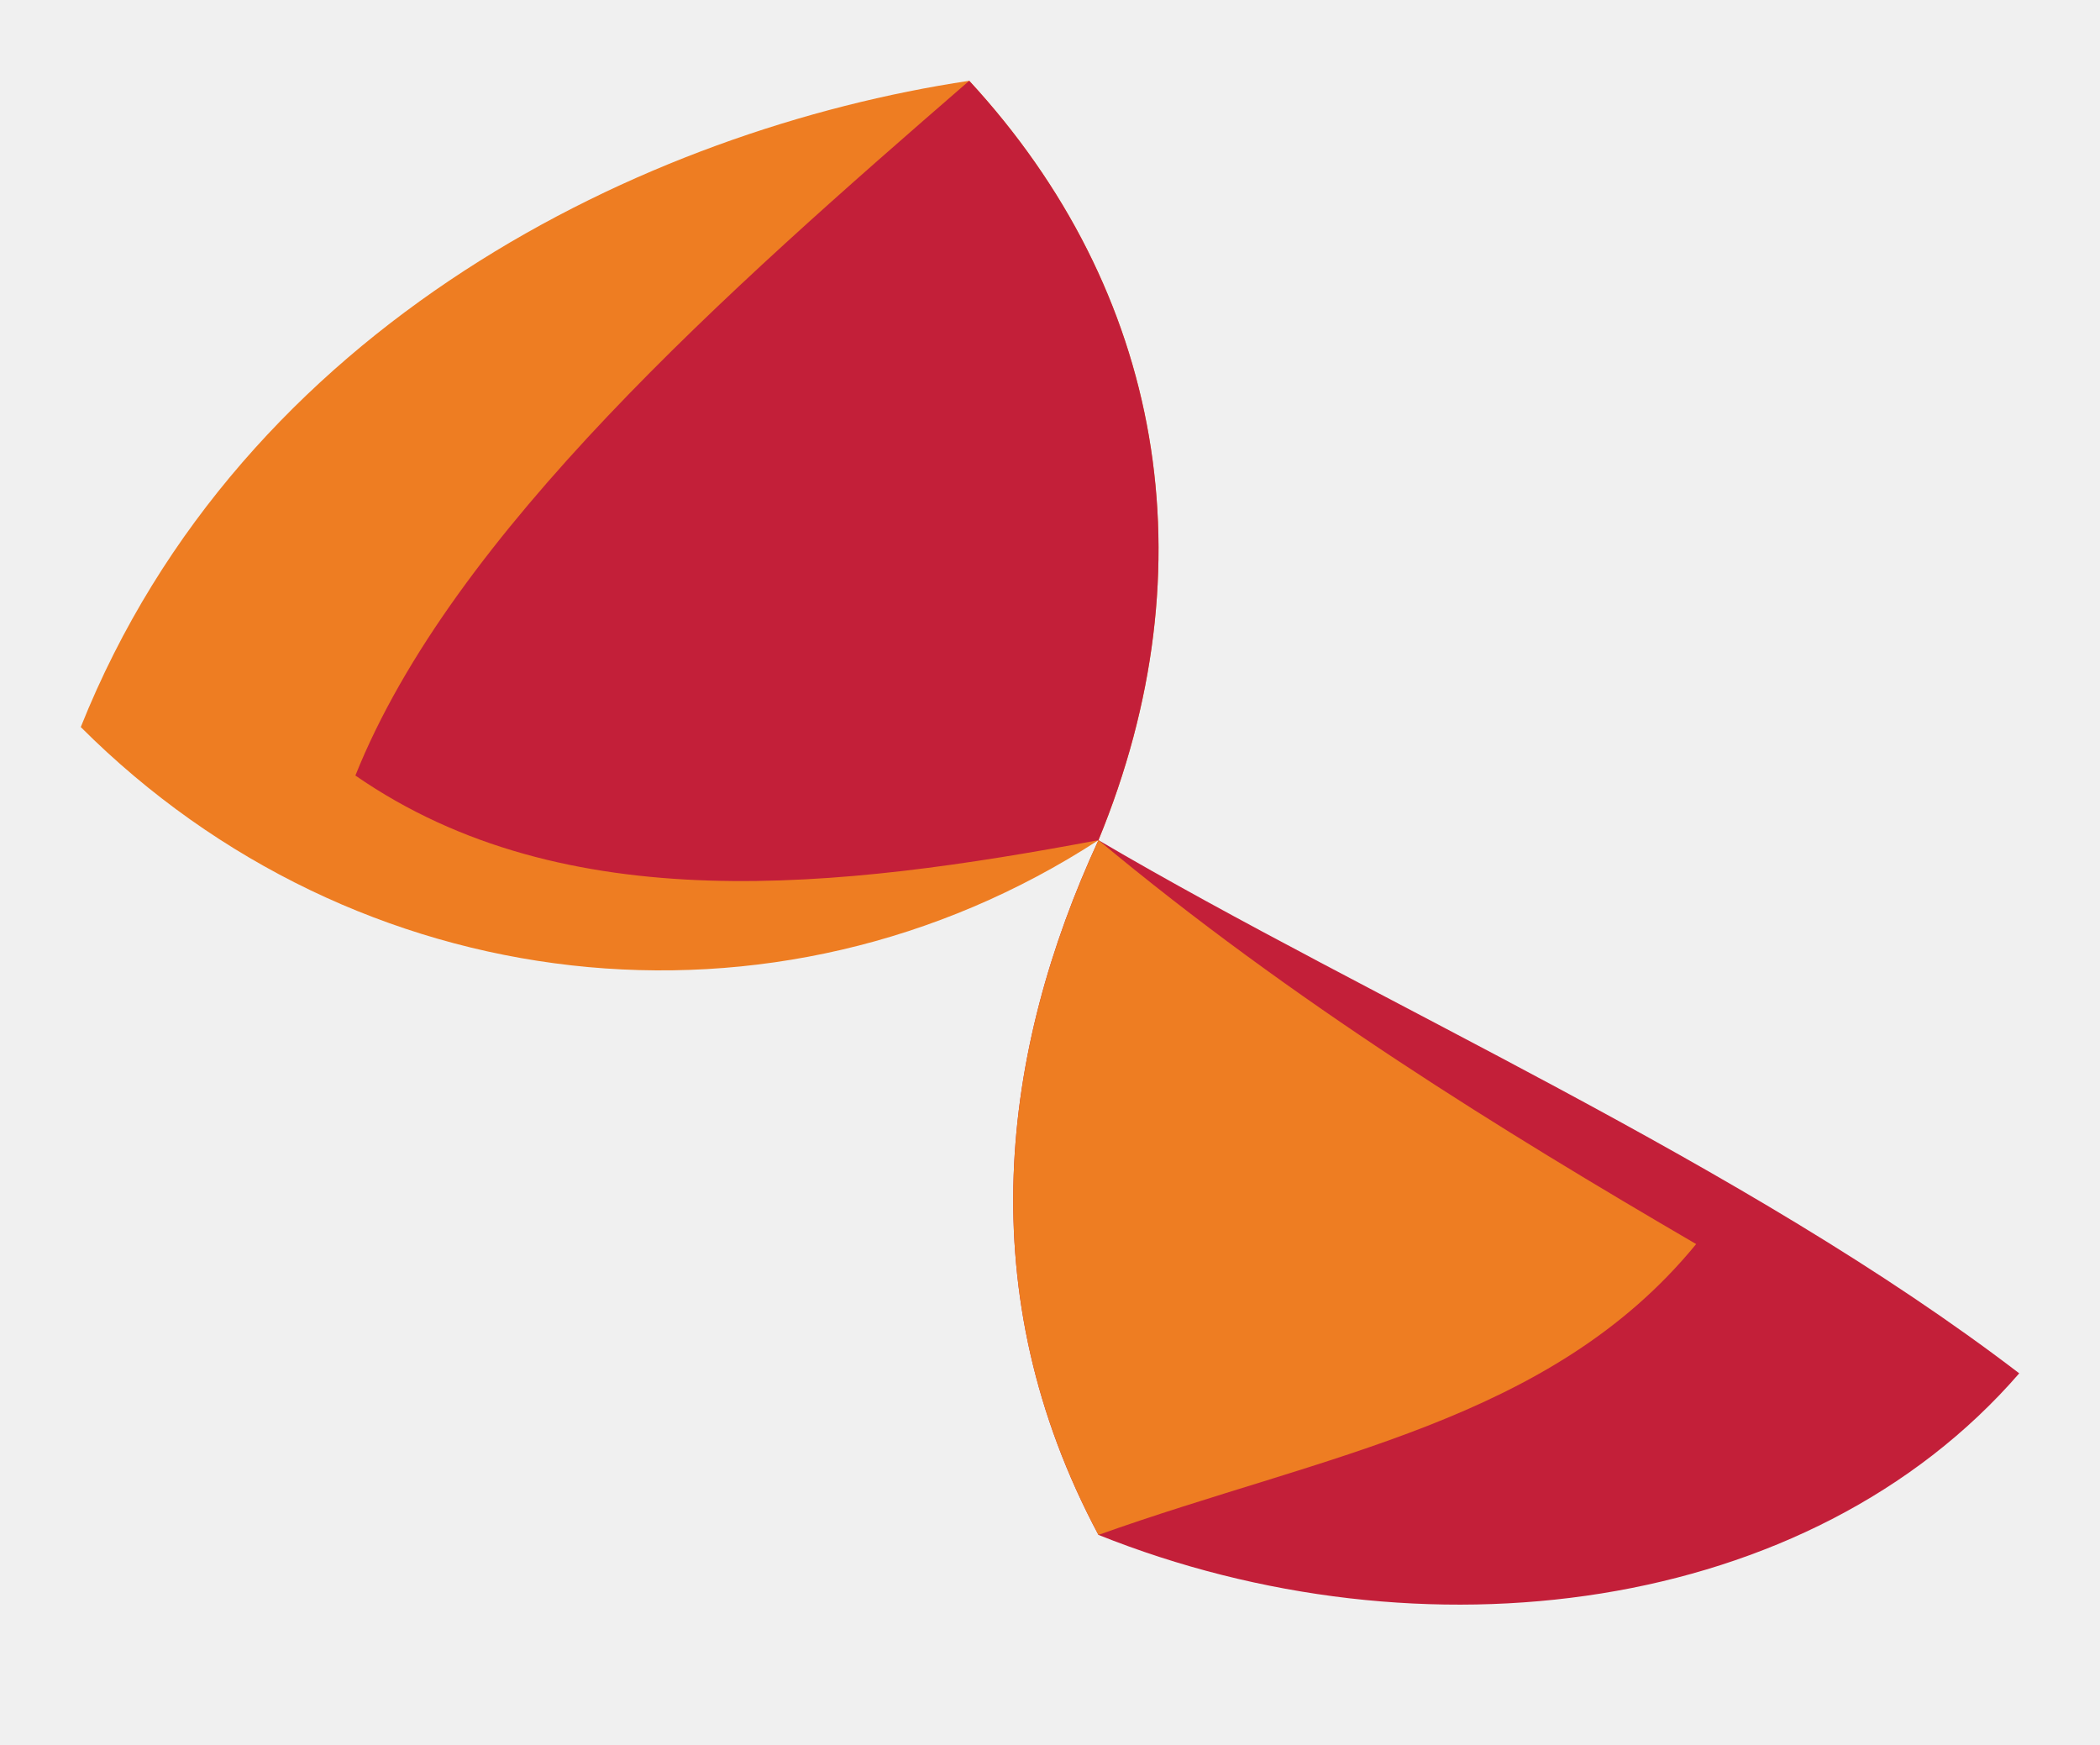
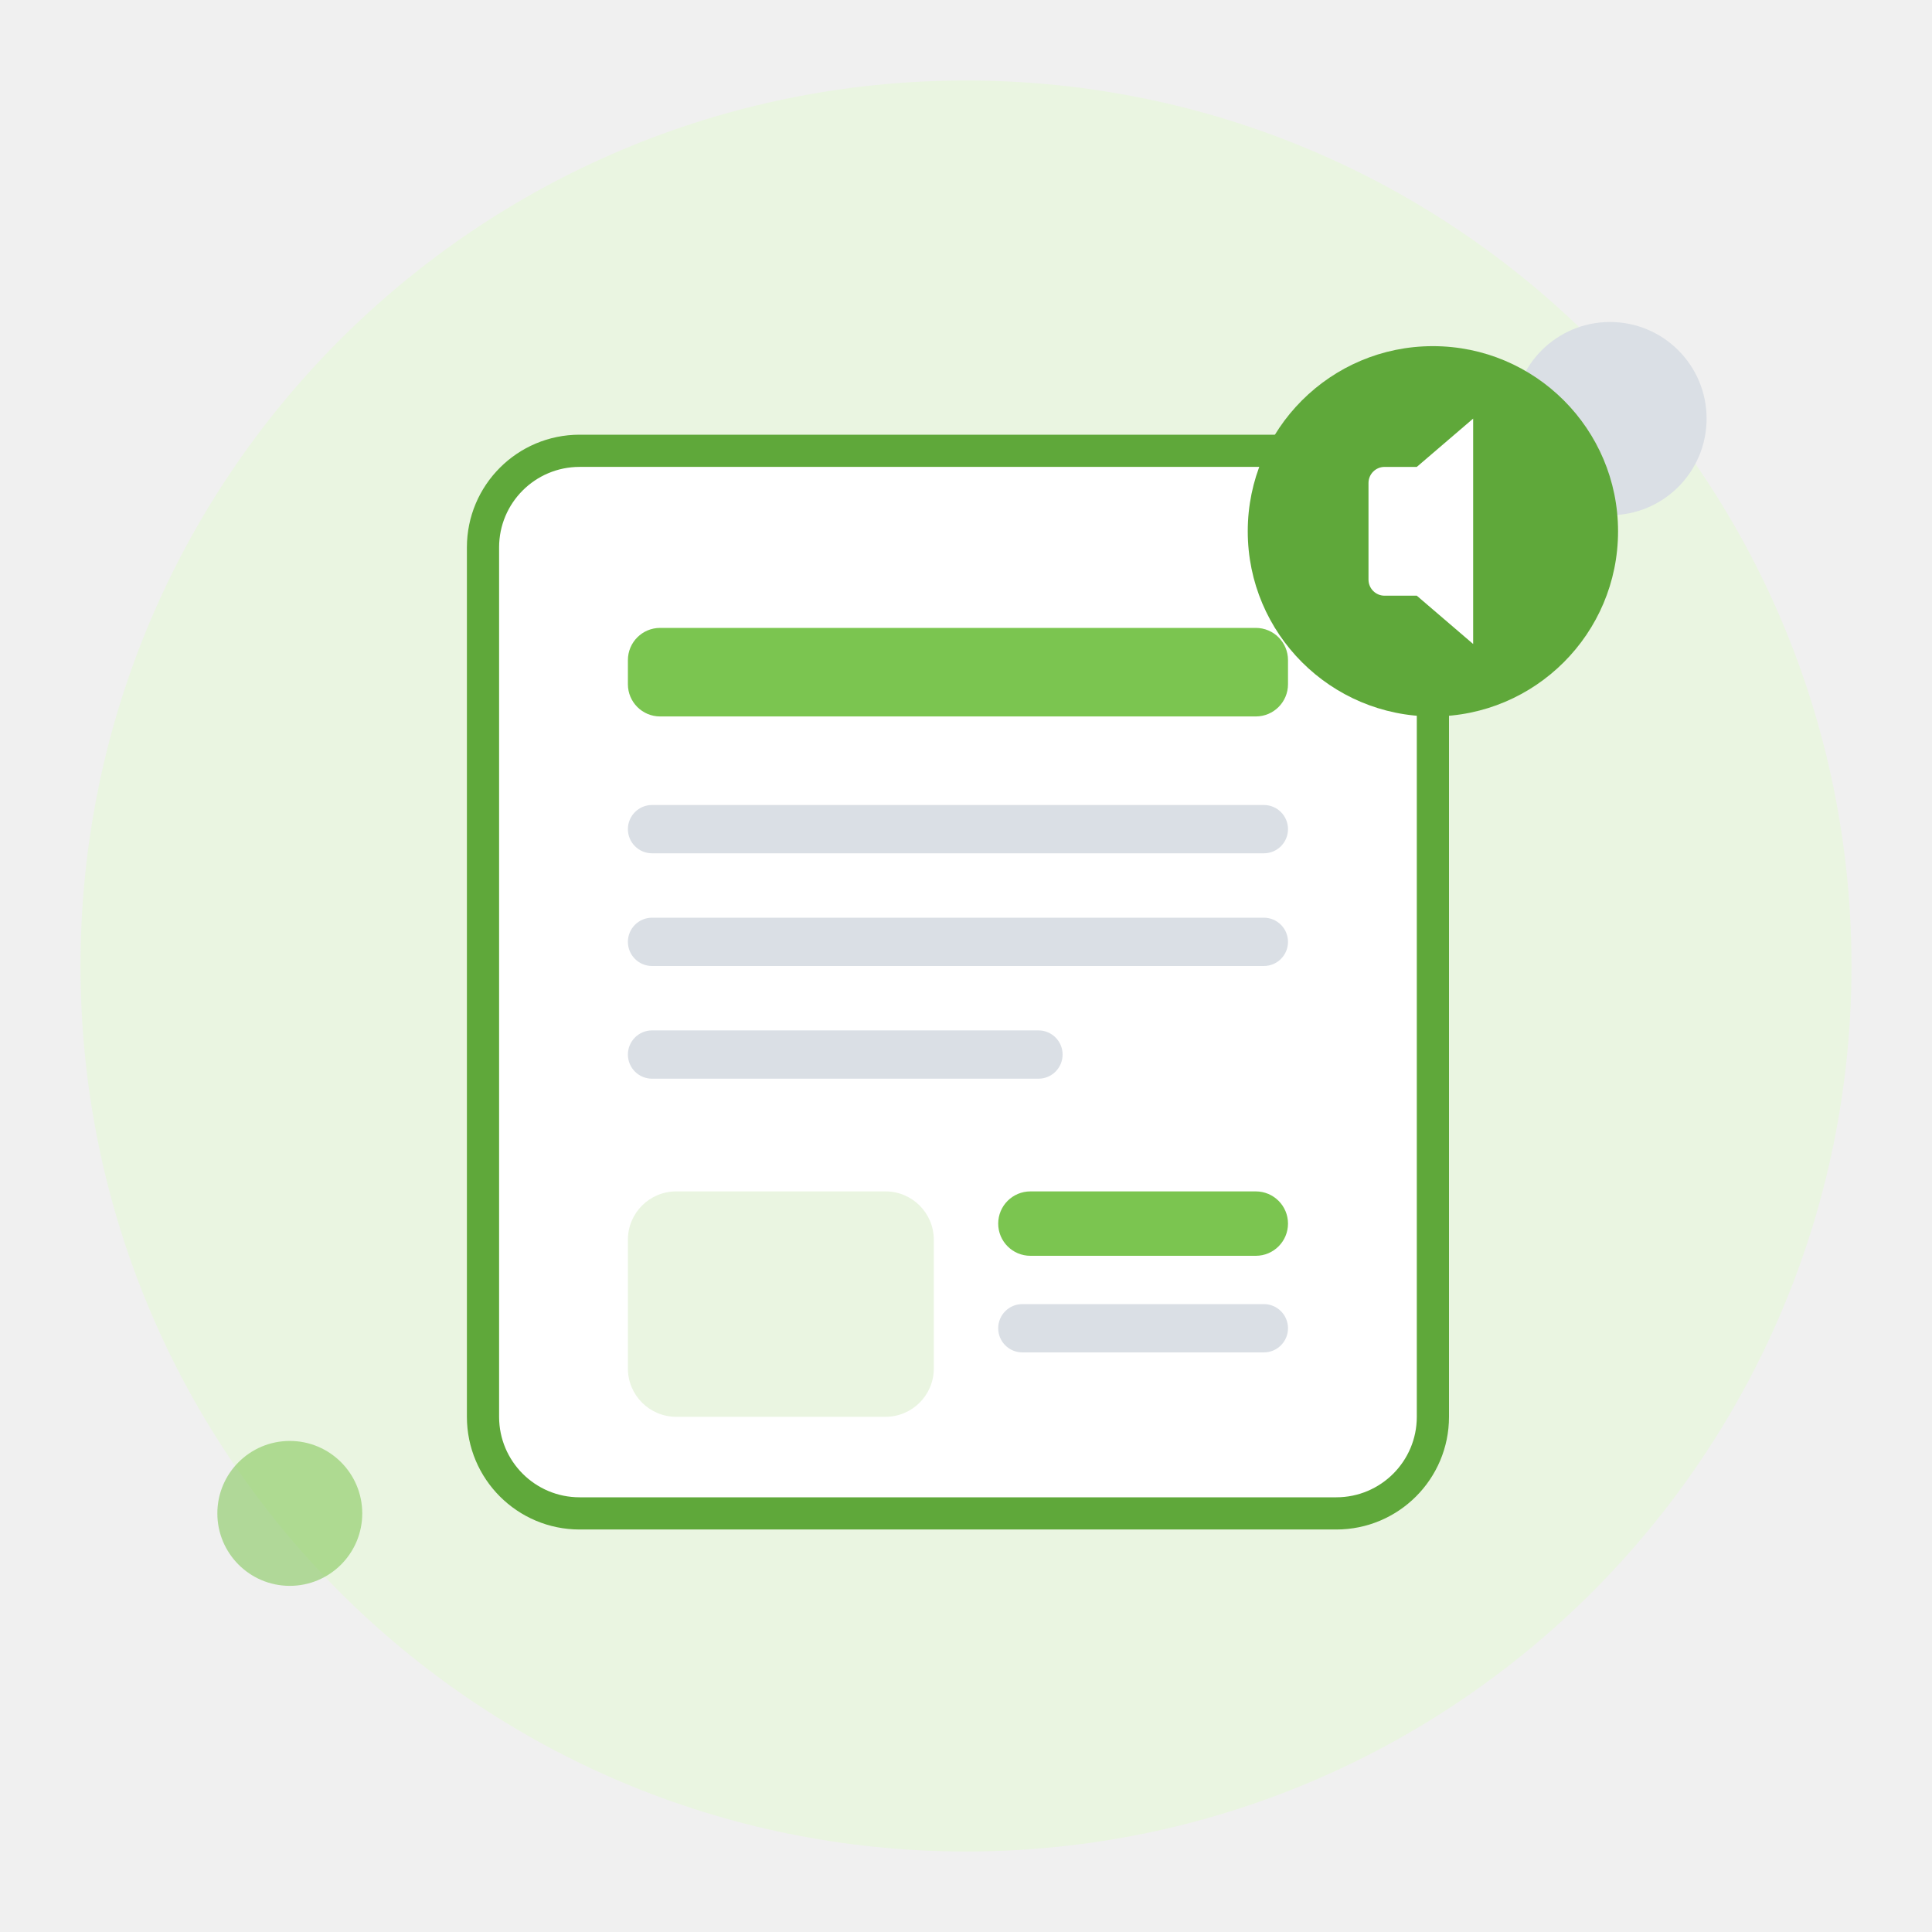
- <svg xmlns="http://www.w3.org/2000/svg" viewBox="40 0 130 108" role="img" aria-label="SK m&amp;service">
-   <path d="M100 5 C80 8 55 20 45 45 C62 62 88 65 108 52 C115 35 112 18 100 5 Z" fill="#EE7D22" />
-   <path d="M100 5 C85 18 68 33 62 48 C75 57 92 55 108 52 C115 35 112 18 100 5 Z" fill="#C31F39" />
-   <path d="M108 52 C125 62 148 72 165 85 C152 100 128 103 108 95 C100 80 102 65 108 52 Z" fill="#C31F39" />
-   <path d="M108 52 C120 62 133 70 145 77 C136 88 122 90 108 95 C100 80 102 65 108 52 Z" fill="#EE7D22" />
+ <svg xmlns="http://www.w3.org/2000/svg" viewBox="0 0 240 240">
+   <circle cx="120" cy="120" r="110" fill="#eaf5e1" />
+   <circle cx="200" cy="52" r="12" fill="#dadfe5" />
+   <circle cx="36" cy="188" r="9" fill="#7bc550" opacity="0.55" />
+   <rect x="60" y="56" width="118" height="132" rx="12" fill="#ffffff" stroke="#5fa83a" stroke-width="4" />
+   <rect x="78" y="78" width="82" height="11" rx="4" fill="#7bc550" />
+   <rect x="78" y="100" width="82" height="6" rx="3" fill="#dadfe5" />
+   <rect x="78" y="114" width="82" height="6" rx="3" fill="#dadfe5" />
+   <rect x="78" y="128" width="54" height="6" rx="3" fill="#dadfe5" />
+   <rect x="78" y="148" width="38" height="28" rx="6" fill="#eaf5e1" />
+   <rect x="124" y="148" width="36" height="8" rx="4" fill="#7bc550" />
+   <rect x="124" y="162" width="36" height="6" rx="3" fill="#dadfe5" />
+   <circle cx="178" cy="66" r="23" fill="#5fa83a" />
+   <path d="M170 60v12a2 2 0 0 0 2 2h4l7 6V52l-7 6h-4a2 2 0 0 0-2 2z" fill="#ffffff" />
</svg>
